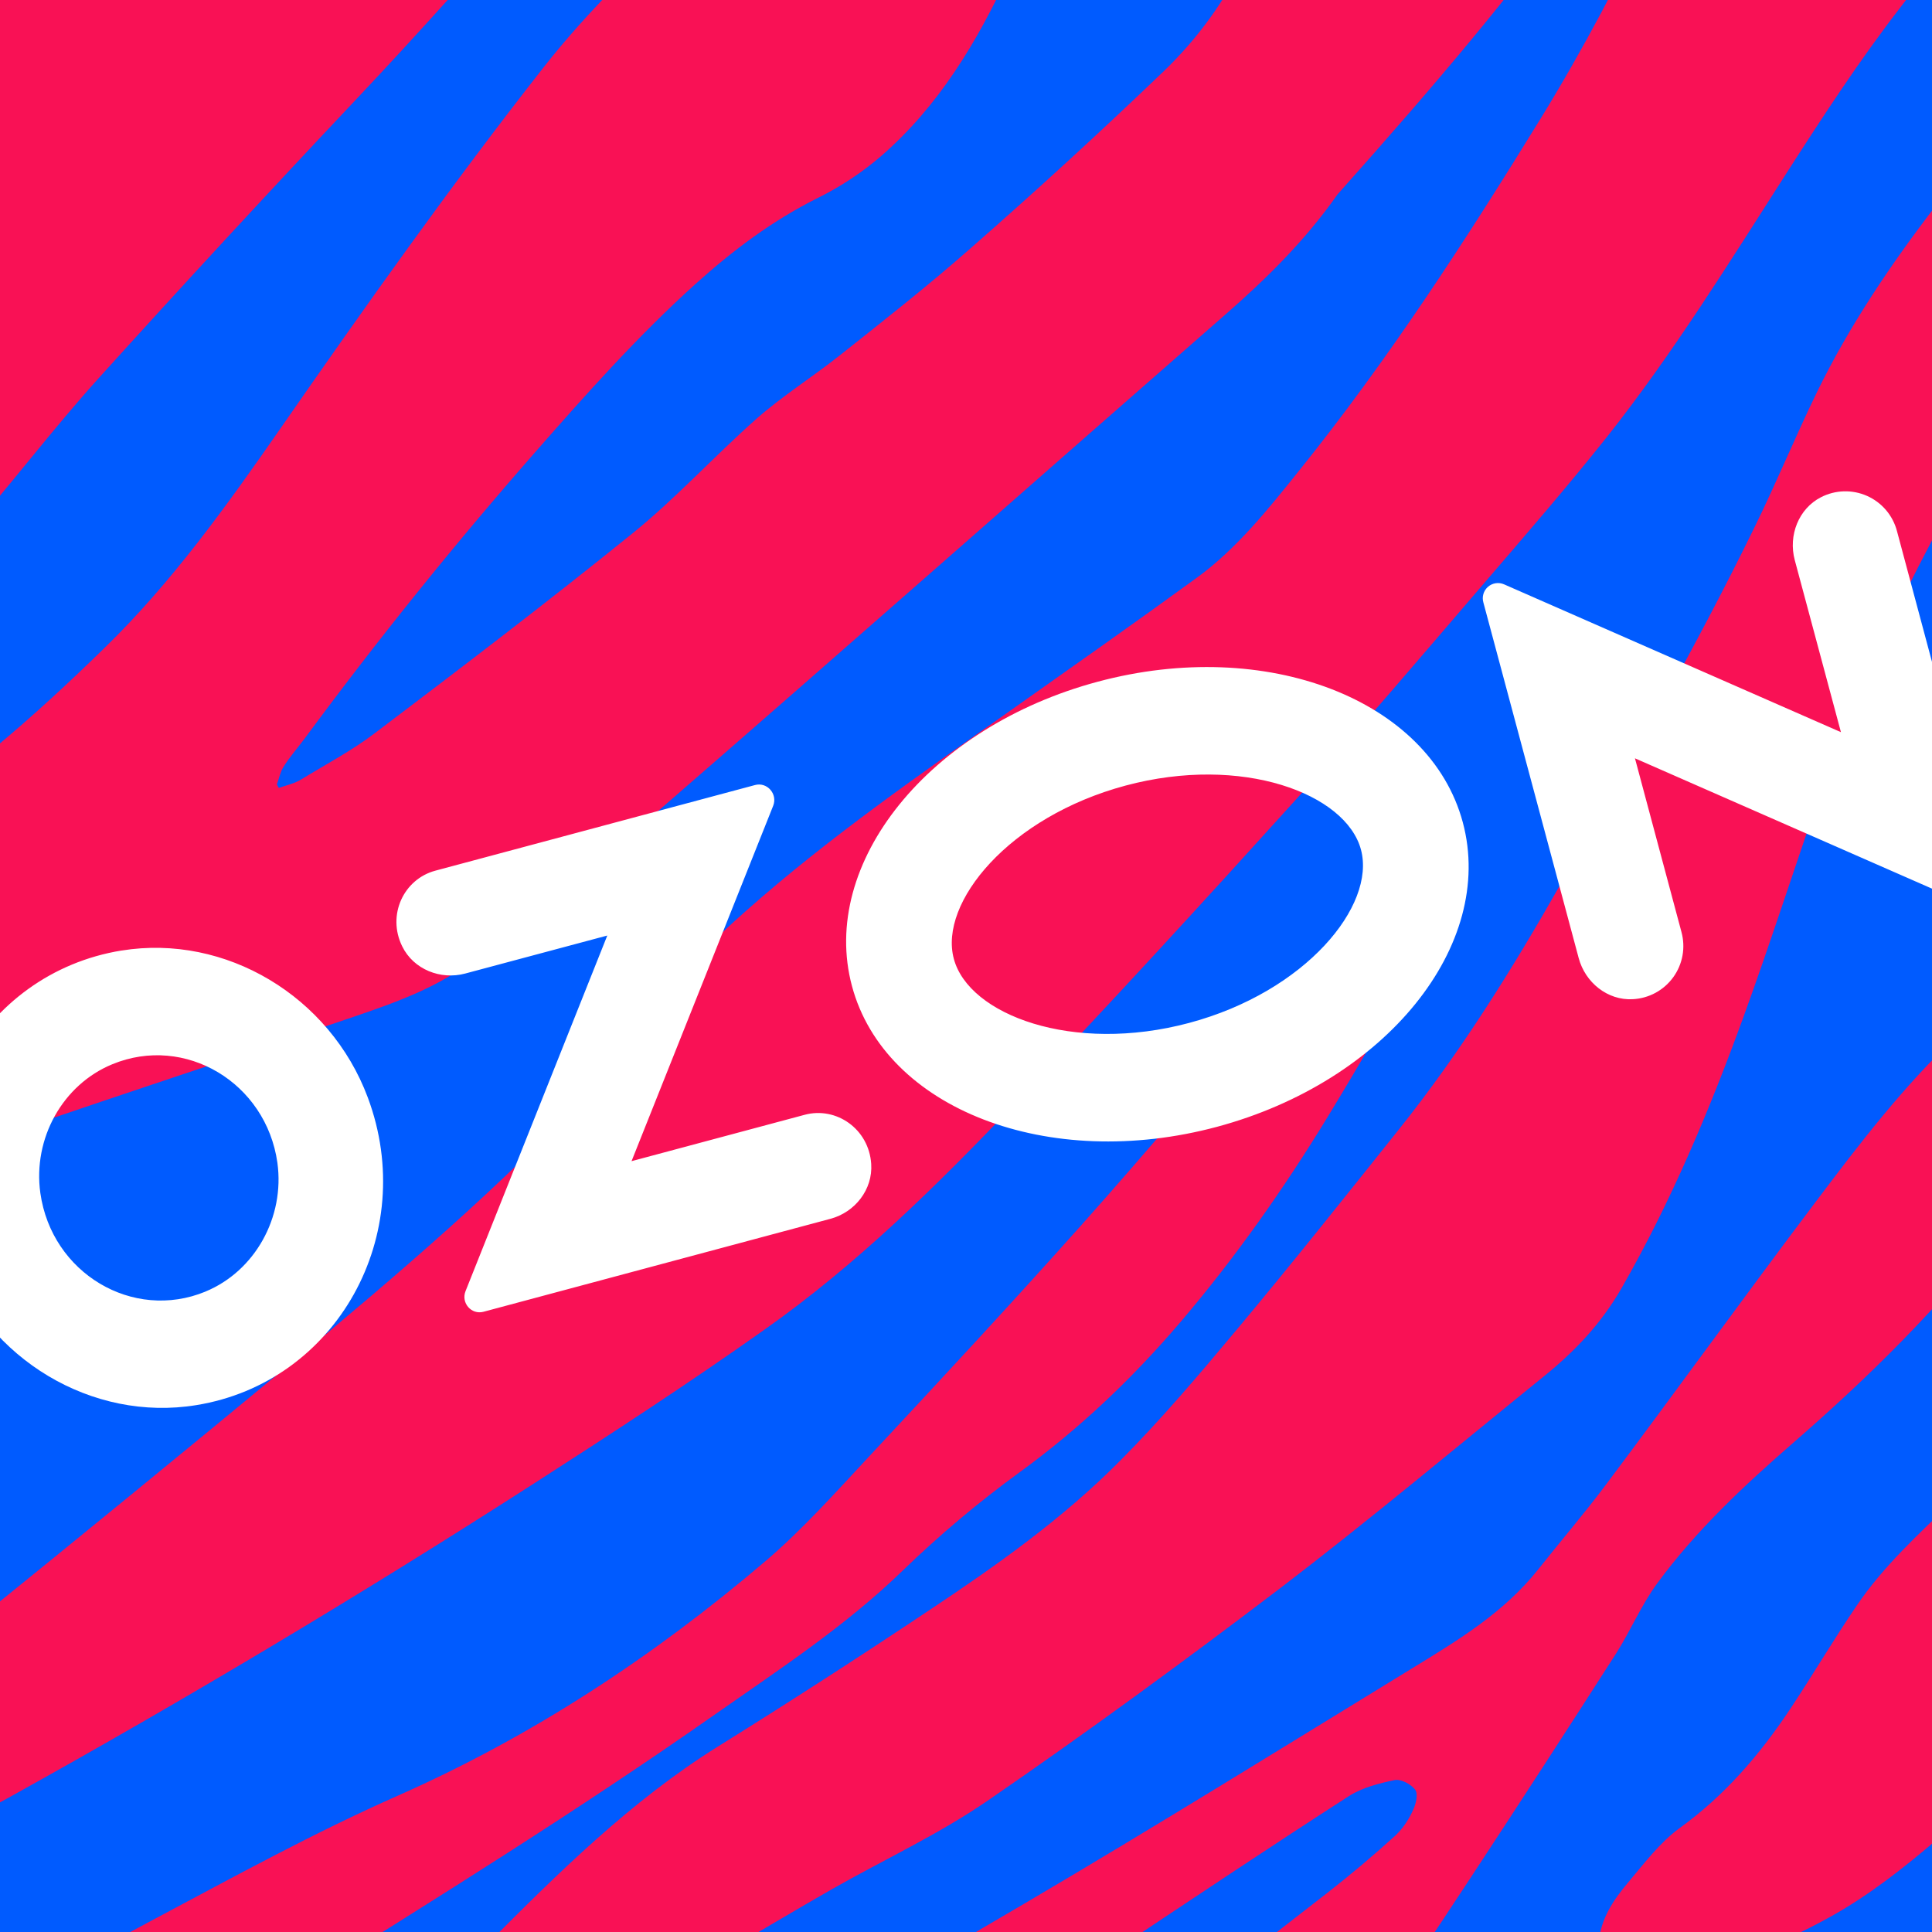
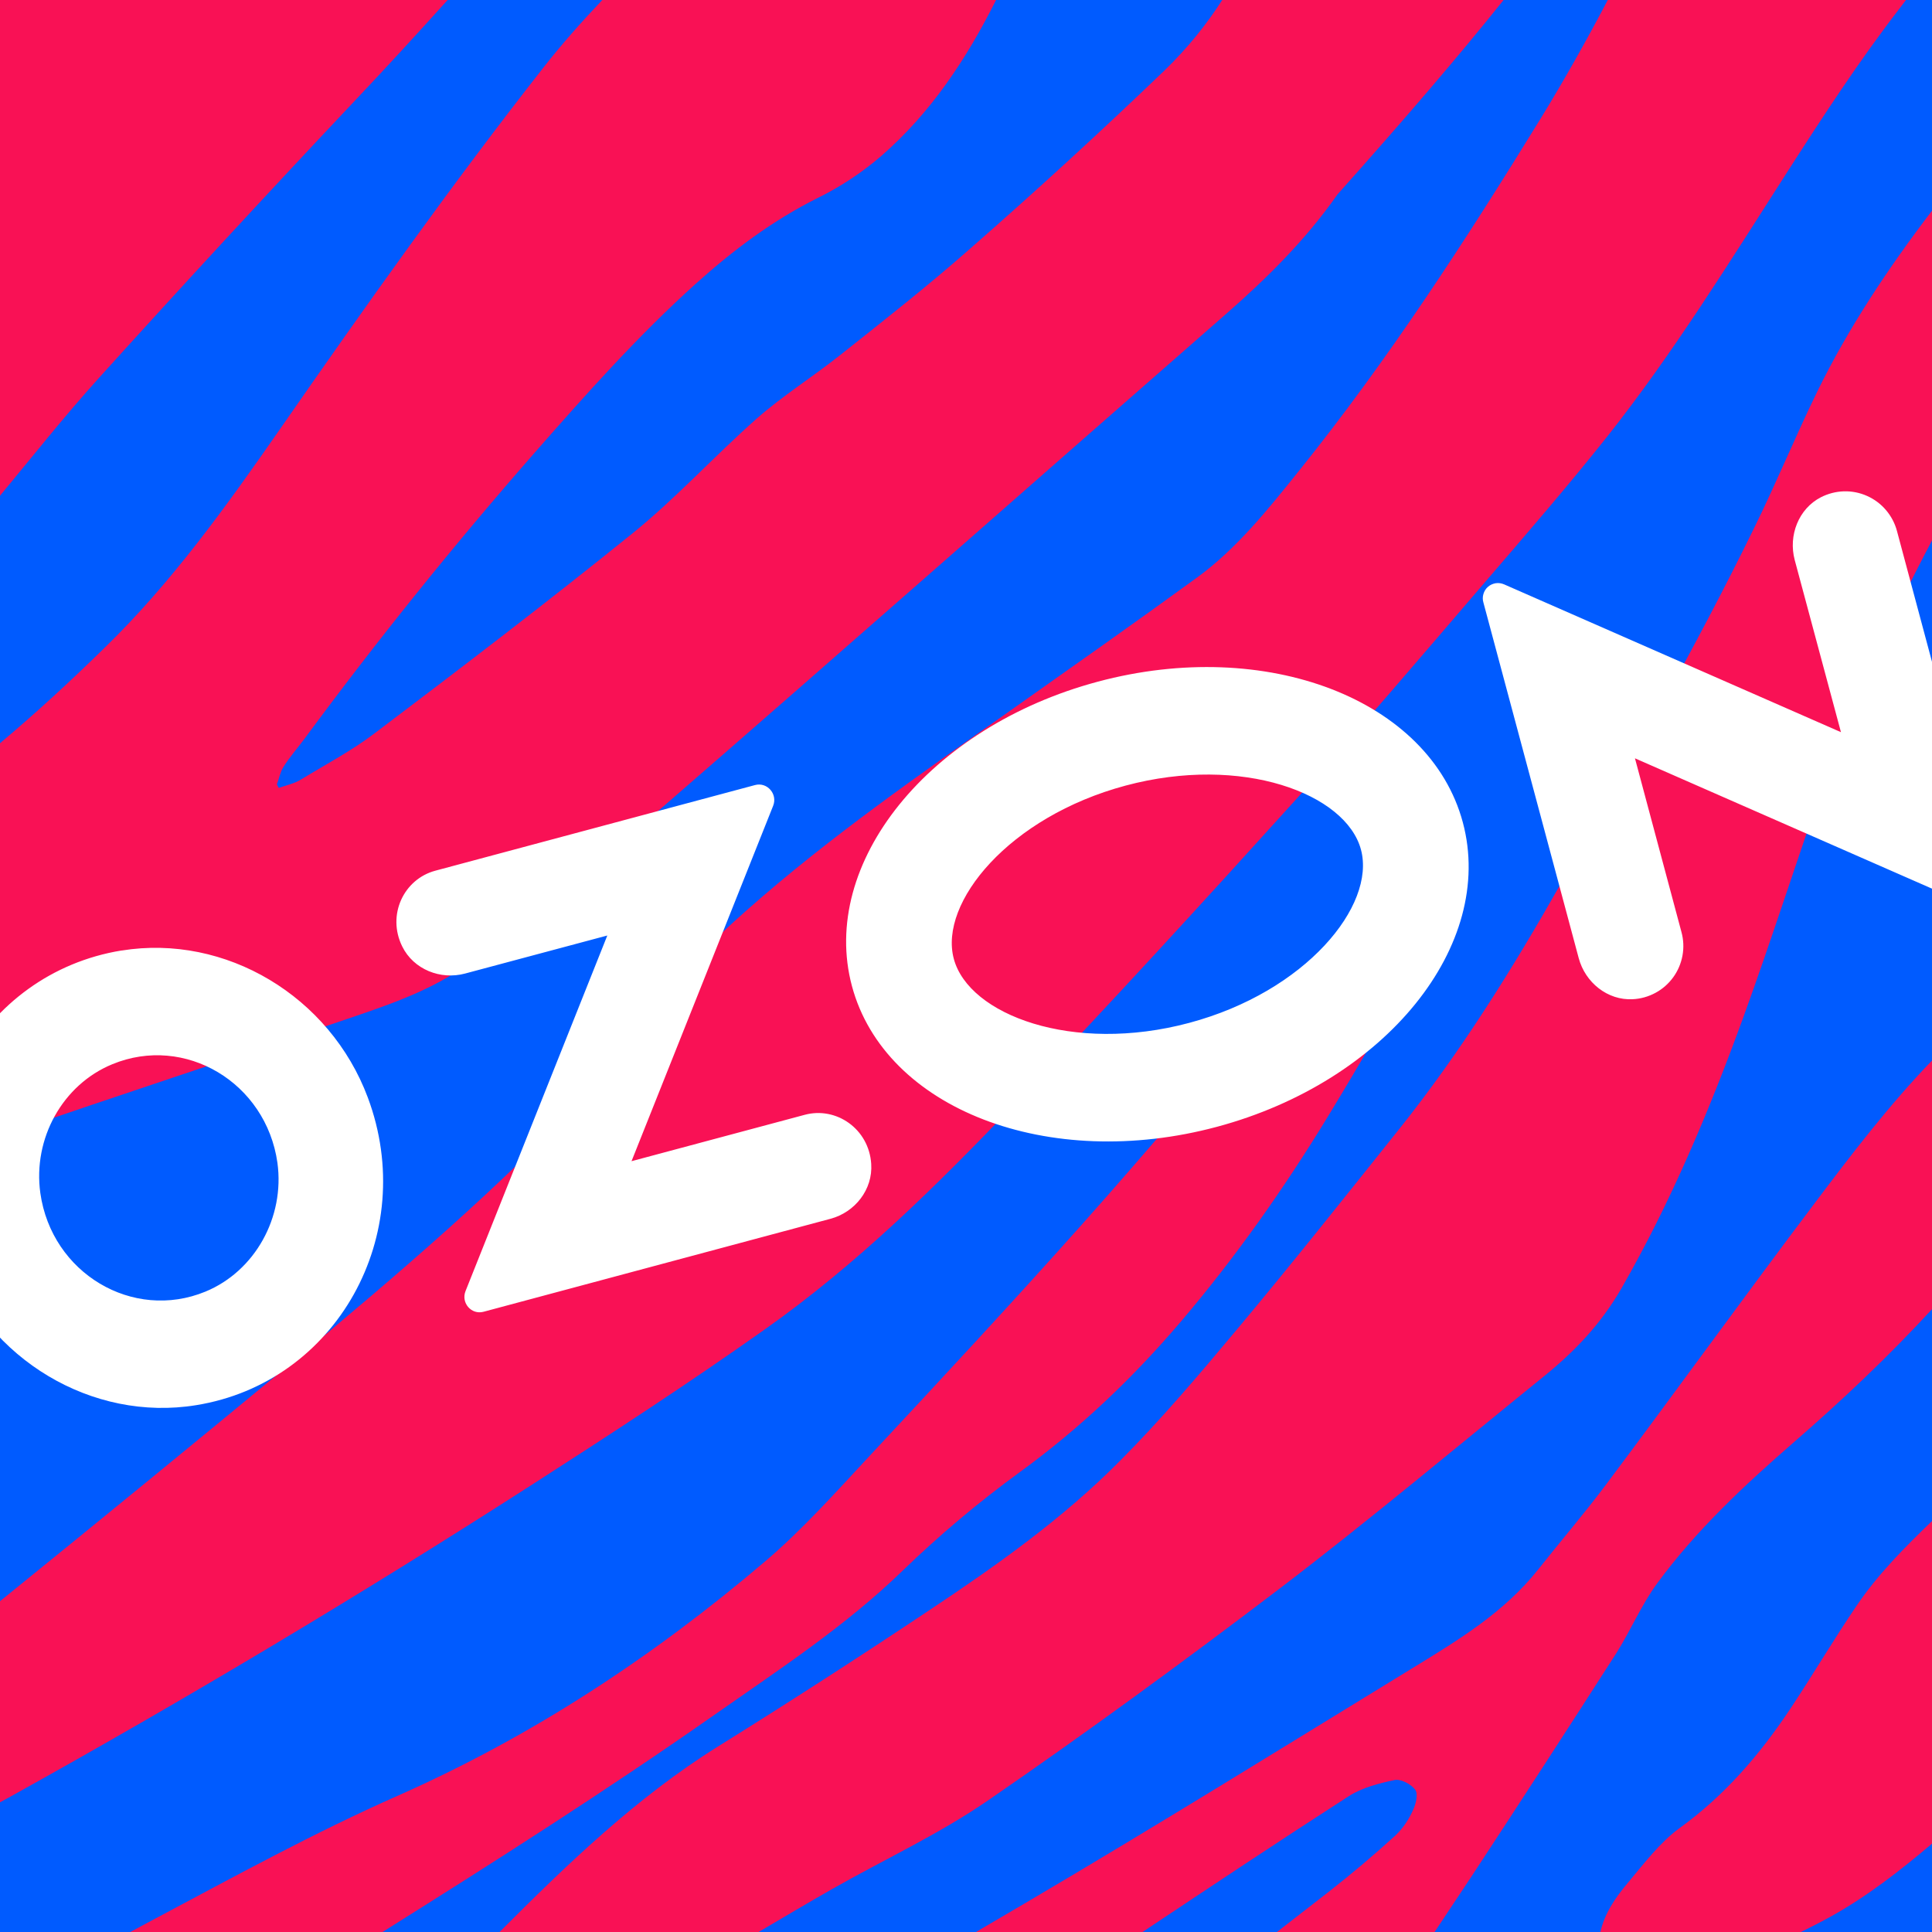
- <svg xmlns="http://www.w3.org/2000/svg" viewBox="0 0 60 60" width="60" height="60" fill="none">
-   <path fill="#005BFF" d="M0 0h60v60H0z" />
-   <path fill="#F91155" d="M53.65-10.651c-3.357 6.18-5.6 9.385-12.112 16.688-.995 1.418-2.189 2.6-3.467 3.717-5.952 5.203-11.892 10.452-17.86 15.63-1.766 1.532-3.62 2.929-5.45 4.381-1.087.864-2.391 1.338-3.665 1.774-4.255 1.452-8.484 2.823-12.726 4.31-1.905.668-3.78 1.49-5.651 2.264-1.309.542-2.325 1.541-3.307 2.562-2.366 2.468-3.64 4.758-5.685 8.7-.005-.136-.559-12.295-.559-12.295 2.565-3.297 5.669-5.922 8.746-8.344C-6.73 27.67-5.27 26.814-3.819 25.9c2.566-1.613 4.877-3.64 7.066-5.779 2.079-2.023 3.78-4.394 5.448-6.794 2.642-3.806 5.326-7.59 8.18-11.227 1.43-1.825 3.102-3.408 4.766-4.983 2.134-2.02 6.65-6.621 6.65-6.621l7.858-.356c-.233.271-.47.682-.559.83-.948 1.617-1.943 3.188-2.824 4.839-.558 1.05-.922 2.252-1.422 3.34-.999 2.16-2.201 4.153-3.975 5.694a9.4 9.4 0 0 1-1.952 1.295c-1.418.703-2.663 1.639-3.84 2.701-1.782 1.609-3.382 3.408-4.974 5.224a136 136 0 0 0-7.146 8.878c-.22.296-.47.576-.664.893-.093.152-.127.351-.195.525l.06.11c.228-.08.49-.135.694-.262.762-.466 1.557-.885 2.269-1.423 2.692-2.036 5.397-4.098 8.026-6.223 1.355-1.096 2.545-2.405 3.857-3.565.808-.71 1.727-1.286 2.57-1.955 1.384-1.097 2.755-2.172 4.085-3.345a178 178 0 0 0 5.994-5.495c4.064-3.928 3.264-8.267 7.167-12.387zM66.638 51.406c-.627.644-.944 1.147-1.609 1.749-.537.486-1.198.867-1.77 1.32-2.103 1.668-4.05 3.734-6.383 5.034-1.761.982-3.594 1.672-5.571 1.9a3.1 3.1 0 0 1-1.084-.088c-.453-.11-.627-.52-.576-1.003.08-.746.457-1.309.91-1.846.496-.589.995-1.253 1.6-1.694 1.41-1.016 2.511-2.298 3.472-3.75.69-1.046 1.316-2.104 2.02-3.142.846-1.257 1.955-2.256 3.022-3.293 2.536-2.456 4.953-5.106 7.633-7.379-.005.068-1.605 11.748-1.664 12.192" />
-   <path fill="#F91155" d="M54.937-10.732s-.22.56-.42.953C52.406-5.055 50.527-.677 47.83 3.708c-2.32 3.772-4.716 7.464-7.476 10.897-.965 1.202-1.943 2.434-3.184 3.336-1.943 1.414-3.882 2.777-5.842 4.162-2.777 1.96-5.58 3.903-8.145 6.172-1.012.893-1.977 1.841-2.777 2.963-.614.86-1.223 1.736-1.939 2.498-2.908 3.116-6.134 5.863-9.385 8.564a1104 1104 0 0 1-10.114 8.268c-2.104 1.706-4.25 3.344-6.562 4.733-.461.275-.978.482-1.473.681-.076.03-4.834 1.927-5.22 2.278.03.398.44 6.16.453 6.236.068-.038 1.427-1.13 1.698-1.33 1.947-1.473 2.967-2.565 5.118-3.649 2.443-1.232 4.894-2.37 7.29-3.691a294 294 0 0 0 16.21-9.69c2.45-1.575 4.877-3.154 7.26-4.843 2.858-2.015 5.343-4.462 7.768-7.007 2.968-3.116 5.88-6.295 8.772-9.495 1.973-2.185 3.899-4.454 5.82-6.693 1.288-1.499 2.575-2.985 3.807-4.534 2.061-2.604 3.801-5.423 5.6-8.23 1.11-1.731 2.244-3.467 3.493-5.084 3.188-4.132 6.07-8.12 10.003-12.002zM10.977 3.175a542 542 0 0 0-7.916 8.573C1.634 13.33.347 15.037-1.063 16.646-3.58 19.52-6.189 22.36-9.165 24.71c-3.019 2.38-6.266 4.784-9.344 7.087l-.38-8.424c1.303-2.21 2.616-4.712 3.585-7.113.572-1.418 1.076-2.908 1.651-4.326 1.1-2.73 2.545-5.228 4.67-7.218 1.185-1.113 2.548-1.9 3.95-2.65C-.83-.186 3.37-2.477 7.581-4.708c2.51-1.333 4.411-3.657 6.65-5.414l8.887-.402c-4.035 4.593-7.938 9.25-12.142 13.7M29.647 68.789c.69-.674 1.337-1.283 1.972-1.93 2.968-3.032 6.33-5.521 9.636-8.1a37 37 0 0 0 2.082-1.756c.237-.225.415-.496.55-.796.09-.19.161-.5.06-.63-.131-.17-.449-.34-.648-.293-.482.102-.999.233-1.414.5-2.387 1.536-4.741 3.111-7.103 4.682-.805.537-1.605 1.155-2.405 1.693a15.9 15.9 0 0 0-3.835 3.628c-.69.91-1.347 1.58-2.088 2.443-.088.106-.33.338-.495.512-.55-.004-8.759-.097-8.894-.097a56 56 0 0 0 2.434-1.694c4.28-3.204 7.747-5.152 12.32-7.836 4.055-2.383 8.055-4.868 12.069-7.324 1.397-.855 2.823-1.714 3.886-3.056.694-.876 1.418-1.719 2.091-2.616 2.172-2.896 4.318-5.872 6.499-8.763 1.388-1.842 2.777-3.662 4.453-5.229 1.21-1.134 2.506-2.163 3.725-3.285 2.413-2.218 1.783-5.156 6.24-11.993 2.481-3.806 4.124-5.072 5.466-6.524.86-.931 3.365-2.353 4.373-3.107-.009.614-.03 2.722-.034 3.154-1.841 1.579-4.826 5.965-5.165 8.429-1.215 8.792-9.229 14.11-13.314 19.367-1.913 2.473-4.093 4.619-6.422 6.643-1.528 1.329-3.006 2.709-4.225 4.368-.49.67-.821 1.461-1.27 2.168a736 736 0 0 1-4.47 6.892c-1.118 1.693-2.231 3.42-3.472 5.012-1.477 1.897-2.608 3.188-4.178 5.004-.076.089-.347.424-.55.627zM-16.43 72.1c4.538-3.214 9.754-5.906 14.533-8.768 2.198-1.317 4.454-2.54 6.71-3.743 2.481-1.32 4.966-2.684 7.523-3.814 4.166-1.841 7.92-4.301 11.418-7.277 1.16-.986 2.197-2.15 3.247-3.277 2.205-2.366 4.436-4.767 6.591-7.184 2.125-2.383 4.166-4.826 6.266-7.235 1.088-1.249 2.273-2.413 3.623-3.34.297-.195.64-.305.97-.419.343-.123.575.025.495.394-.135.622-.322 1.3-.614 1.85a119 119 0 0 1-3.099 5.397c-1.354 2.223-2.874 4.378-4.546 6.342-1.507 1.774-3.15 3.332-5.008 4.686a34 34 0 0 0-3.633 3.053c-1.778 1.727-3.818 3.06-5.83 4.47-4.27 2.997-8.716 5.753-13.127 8.513-4.602 2.88-8.187 5.893-12.827 10.114z" />
-   <path fill="#F91155" d="M69.005 7.713c3.098-1.414 8.11-5.698 10.3-7.878l-.873-12.997c-.952.784-2.464 1.863-3.331 2.608a46 46 0 0 0-2.917 2.697c-3.433 3.526-4.492 5.207-7.688 8.966-2.917 3.43-6.05 6.939-8.065 11.062-.681 1.401-1.261 2.815-1.947 4.212-1.837 3.764-3.941 7.409-5.999 11.041-1.52 2.68-3.128 5.254-5.033 7.641-1.677 2.1-3.349 4.204-5.072 6.262-1.16 1.388-2.324 2.76-3.59 4.034-1.79 1.808-3.848 3.26-5.94 4.652a244 244 0 0 1-6.565 4.234c-2.684 1.676-4.958 3.924-7.197 6.176-.936.944-1.859 1.918-2.858 2.777-2.48 2.134-4.724 3.438-6.942 5.872-.204.22-.707.745-.813.86l10.715-.72c.436-.297 1.13-1.181 1.469-1.592.876-1.33 1.443-1.922 2.222-3.31.864-1.541 2.032-2.773 3.51-3.628 1.164-.674 2.286-1.35 3.454-2.016 1.6-.91 3.302-1.697 4.818-2.738 3.073-2.113 6.1-4.327 9.072-6.588 2.785-2.125 5.474-4.381 8.2-6.587.965-.779 1.786-1.638 2.426-2.752 1.528-2.667 2.73-5.52 3.784-8.42.843-2.315 1.596-4.674 2.413-7.006 1.507-4.297 3.578-8.302 5.927-12.129 1.829-2.959 3.425-3.319 6.52-4.733" />
-   <path fill="#fff" d="M6.38 40.112c-2.257.93-4.776-.572-5.127-3.061-.237-1.694.694-3.366 2.235-4 2.257-.932 4.776.57 5.127 3.06.233 1.693-.699 3.366-2.235 4M3.776 29.519c-4.36.708-6.921 5.297-5.33 9.555 1.177 3.15 4.42 5.089 7.646 4.564 4.36-.703 6.922-5.296 5.33-9.555-1.177-3.15-4.42-5.084-7.646-4.563M13.522 27.039c-.983.262-1.512 1.376-1.03 2.353.352.716 1.19 1.046 1.952.843l4.416-1.181-4.403 11.045c-.144.364.182.74.559.639l10.774-2.887c.762-.203 1.32-.91 1.266-1.706-.072-1.088-1.088-1.787-2.066-1.524l-5.377 1.44 4.399-11.037c.144-.364-.186-.745-.563-.644zM56.55 15.443c-.694.356-1.016 1.186-.813 1.948l1.435 5.347-10.46-4.59a.472.472 0 0 0-.644.564l2.959 11.04c.203.762.898 1.321 1.676 1.279a1.652 1.652 0 0 0 1.516-2.087l-1.444-5.394 10.461 4.59c.364.16.75-.174.644-.564l-2.968-11.083a1.656 1.656 0 0 0-2.362-1.05M34.092 21.171c-5.241 1.402-8.658 5.635-7.633 9.453 1.024 3.819 6.1 5.775 11.337 4.37 5.236-1.406 8.657-5.635 7.633-9.454-1.025-3.818-6.1-5.774-11.337-4.369m.863 3.226c3.62-.97 6.846.25 7.311 1.99.466 1.74-1.714 4.411-5.334 5.38s-6.845-.25-7.31-1.99c-.47-1.743 1.714-4.41 5.333-5.38" />
+ <svg xmlns="http://www.w3.org/2000/svg" width="32" height="32" viewBox="0 0 32 32" fill="none">
+   <g clip-path="url(#clip0_10_1648)">
+     <rect width="32" height="32" fill="#F91155" />
+     <path d="M32 3.49C31.279 4.435 30.618 5.425 30.097 6.491C29.733 7.238 29.424 7.992 29.058 8.737C28.078 10.745 26.956 12.689 25.858 14.626C25.048 16.055 24.191 17.428 23.175 18.701C22.28 19.821 21.389 20.944 20.47 22.041C19.851 22.781 19.23 23.513 18.555 24.192C17.6 25.157 16.503 25.931 15.387 26.674C14.232 27.445 13.064 28.198 11.885 28.932C10.544 29.769 9.396 30.876 8.274 32H6.336C8.195 30.834 10.051 29.653 11.849 28.392C12.922 27.64 14.01 26.929 14.958 26.008C15.565 25.421 16.213 24.877 16.895 24.38C17.886 23.658 18.763 22.827 19.566 21.881C20.458 20.833 21.269 19.684 21.991 18.498C22.567 17.553 23.118 16.594 23.644 15.62C23.799 15.327 23.899 14.964 23.971 14.633C24.013 14.436 23.89 14.357 23.707 14.423C23.531 14.484 23.348 14.543 23.189 14.646C22.47 15.141 21.838 15.762 21.258 16.428C20.138 17.712 19.049 19.015 17.916 20.286C16.767 21.575 15.576 22.856 14.4 24.118C13.841 24.719 13.287 25.34 12.669 25.865C10.803 27.452 8.801 28.765 6.579 29.747C5.215 30.35 3.89 31.077 2.566 31.781C2.43 31.854 2.294 31.927 2.158 32H0V29.852C0.048 29.825 0.097 29.8 0.145 29.773C3.081 28.144 5.964 26.42 8.79 24.605C10.097 23.765 11.391 22.923 12.662 22.023C14.186 20.948 15.512 19.643 16.806 18.286C18.389 16.624 19.941 14.928 21.483 13.222C22.536 12.056 23.563 10.847 24.588 9.652C25.275 8.853 25.961 8.06 26.618 7.234C27.717 5.846 28.645 4.342 29.605 2.845C30.197 1.922 30.802 0.995 31.468 0.133C31.502 0.089 31.535 0.044 31.569 0H32V3.49Z" fill="#005BFF" />
+     <path d="M32 17.566C31.295 18.297 30.677 19.105 30.061 19.923C28.897 21.465 27.753 23.052 26.595 24.597C26.236 25.075 25.85 25.525 25.48 25.992C24.913 26.708 24.152 27.166 23.407 27.622C21.266 28.932 19.132 30.257 16.97 31.528C16.694 31.69 16.427 31.847 16.165 32H12.565C12.969 31.762 13.371 31.523 13.784 31.288C14.637 30.803 15.545 30.383 16.354 29.828C17.992 28.701 19.607 27.52 21.192 26.314C22.678 25.181 24.112 23.978 25.565 22.802C26.08 22.386 26.518 21.928 26.859 21.334C27.674 19.912 28.315 18.389 28.877 16.843C29.326 15.608 29.728 14.35 30.164 13.106C30.67 11.665 31.294 10.286 32 8.952V17.566Z" fill="#005BFF" />
+     <path d="M23.093 29.484C23.199 29.459 23.369 29.55 23.439 29.641C23.492 29.71 23.454 29.875 23.406 29.977C23.334 30.137 23.24 30.281 23.113 30.401C22.755 30.727 22.384 31.04 22.003 31.338C21.719 31.559 21.435 31.78 21.15 32H18.924C20.058 31.245 21.192 30.489 22.339 29.751C22.56 29.609 22.836 29.539 23.093 29.484Z" fill="#005BFF" />
+     <path d="M32 25.193C31.548 25.63 31.102 26.075 30.745 26.605C30.37 27.159 30.036 27.724 29.668 28.281C29.155 29.055 28.568 29.739 27.816 30.281C27.494 30.516 27.227 30.87 26.963 31.185C26.757 31.429 26.581 31.684 26.507 32H23.761C23.97 31.687 24.178 31.373 24.385 31.061C25.186 29.84 25.981 28.614 26.769 27.385C27.008 27.008 27.184 26.586 27.445 26.229C28.095 25.344 28.884 24.608 29.699 23.899C30.506 23.199 31.278 22.469 32 21.684V25.193Z" fill="#005BFF" />
+     <path d="M32 32H29.829C29.998 31.917 30.167 31.831 30.334 31.738C30.926 31.409 31.47 30.985 32 30.537V32Z" fill="#005BFF" />
+     <path d="M26.63 0C26.282 0.661 25.913 1.32 25.509 1.978C24.272 3.989 22.994 5.958 21.523 7.789C21.008 8.43 20.486 9.087 19.824 9.568C18.788 10.322 17.753 11.049 16.708 11.788C15.227 12.833 13.732 13.87 12.364 15.08C11.825 15.556 11.309 16.062 10.883 16.66C10.555 17.119 10.23 17.586 9.849 17.992C8.298 19.654 6.578 21.119 4.844 22.56C3.237 23.889 1.621 25.209 0 26.521V18.818C1.971 18.139 3.939 17.495 5.918 16.82C6.597 16.588 7.293 16.335 7.872 15.875C8.848 15.101 9.837 14.355 10.779 13.538C13.962 10.777 17.13 7.977 20.305 5.202C20.986 4.606 21.623 3.976 22.153 3.22C23.276 1.961 24.16 0.93 24.904 0H26.63Z" fill="#005BFF" />
+     <path d="M20.244 0C19.989 0.397 19.679 0.789 19.281 1.174C18.238 2.175 17.173 3.152 16.085 4.104C15.376 4.73 14.644 5.304 13.906 5.889C13.457 6.245 12.966 6.553 12.535 6.932C11.836 7.55 11.201 8.248 10.479 8.832C9.076 9.965 7.634 11.066 6.198 12.151C5.819 12.438 5.394 12.662 4.987 12.91C4.879 12.978 4.739 13.007 4.617 13.05L4.586 12.991C4.622 12.899 4.64 12.793 4.689 12.712C4.793 12.543 4.927 12.393 5.044 12.235C6.248 10.604 7.519 9.024 8.854 7.5C9.704 6.531 10.557 5.572 11.508 4.714C12.136 4.148 12.8 3.648 13.556 3.273C13.93 3.088 14.28 2.856 14.597 2.583C15.417 1.87 16.008 0.976 16.498 0H20.244Z" fill="#005BFF" />
+     <path d="M9.976 0C9.636 0.358 9.307 0.728 9 1.12C7.478 3.06 6.047 5.078 4.638 7.107C3.748 8.387 2.84 9.653 1.731 10.731C1.172 11.278 0.597 11.809 0 12.31V8.211C0.541 7.558 1.067 6.893 1.633 6.266C3.024 4.726 4.431 3.202 5.854 1.693C6.382 1.135 6.901 0.569 7.414 0H9.976Z" fill="#005BFF" />
+     <path d="M3.403 21.393C2.199 21.889 0.855 21.088 0.668 19.761C0.542 18.857 1.038 17.965 1.86 17.627C3.064 17.13 4.407 17.931 4.595 19.259C4.719 20.162 4.222 21.055 3.403 21.393ZM2.014 15.743C-0.311 16.121 -1.677 18.569 -0.829 20.84C-0.201 22.52 1.529 23.554 3.249 23.274C5.574 22.899 6.941 20.449 6.092 18.178C5.464 16.498 3.734 15.466 2.014 15.744M7.212 14.421C6.687 14.561 6.405 15.155 6.662 15.676C6.85 16.058 7.297 16.234 7.703 16.125L10.059 15.495L7.71 21.386C7.634 21.58 7.807 21.781 8.009 21.727L13.755 20.187C14.161 20.079 14.459 19.702 14.43 19.277C14.392 18.697 13.85 18.324 13.328 18.465L10.46 19.233L12.806 13.346C12.883 13.152 12.707 12.949 12.506 13.003L7.212 14.421ZM30.16 8.236C29.79 8.426 29.618 8.869 29.726 9.275L30.492 12.127L24.913 9.679C24.869 9.66 24.821 9.653 24.773 9.66C24.726 9.668 24.681 9.688 24.645 9.72C24.609 9.751 24.583 9.793 24.57 9.839C24.556 9.885 24.556 9.934 24.57 9.98L26.148 15.868C26.256 16.274 26.627 16.572 27.042 16.55C27.174 16.544 27.302 16.508 27.419 16.445C27.535 16.383 27.636 16.294 27.713 16.188C27.791 16.081 27.843 15.958 27.867 15.828C27.891 15.698 27.885 15.564 27.85 15.437L27.08 12.56L32.659 15.008C32.853 15.093 33.059 14.915 33.003 14.707L31.42 8.796C31.386 8.668 31.324 8.55 31.238 8.449C31.153 8.348 31.045 8.268 30.924 8.214C30.803 8.16 30.672 8.134 30.54 8.138C30.407 8.142 30.278 8.176 30.16 8.236ZM18.182 11.291C15.387 12.039 13.565 14.297 14.111 16.333C14.658 18.37 17.365 19.413 20.158 18.663C22.95 17.914 24.775 15.658 24.229 13.621C23.682 11.585 20.976 10.542 18.182 11.291ZM18.643 13.012C20.573 12.495 22.294 13.145 22.542 14.073C22.79 15.001 21.628 16.426 19.697 16.942C17.766 17.459 16.046 16.809 15.798 15.881C15.548 14.951 16.713 13.529 18.643 13.012Z" fill="white" />
+   </g>
+   <defs>
+     <clipPath id="clip0_10_1648">
+       <rect width="32" height="32" fill="white" />
+     </clipPath>
+   </defs>
</svg>
